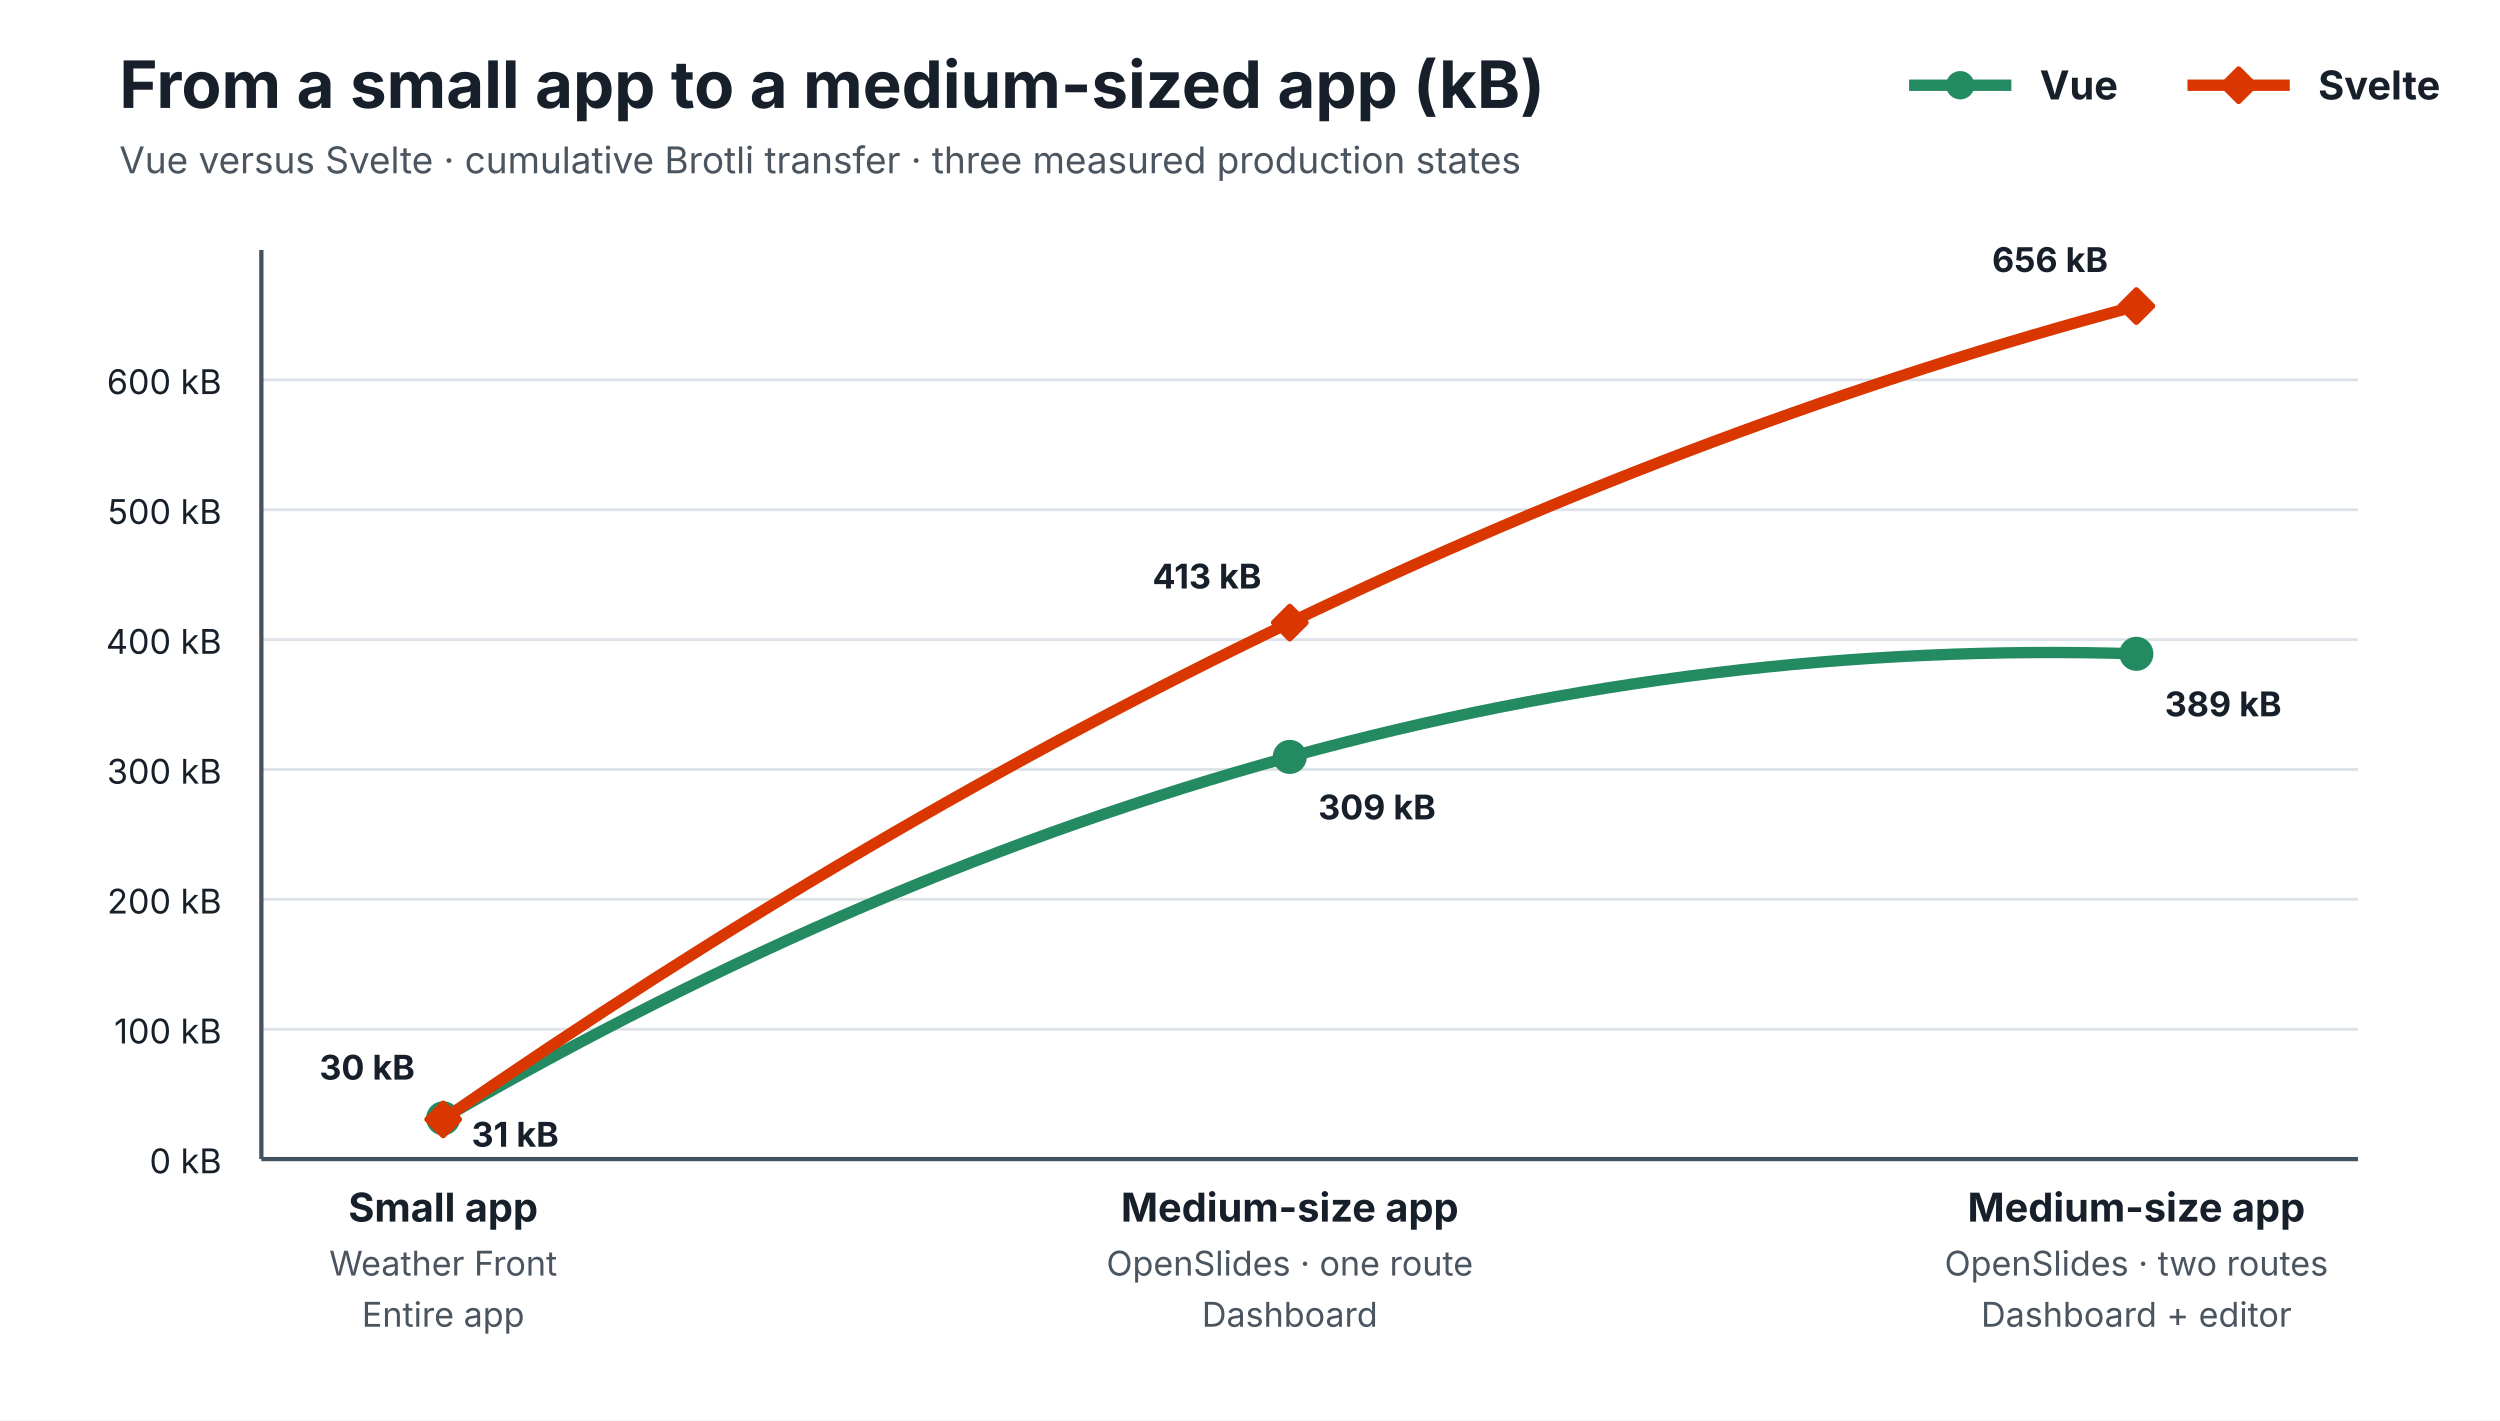
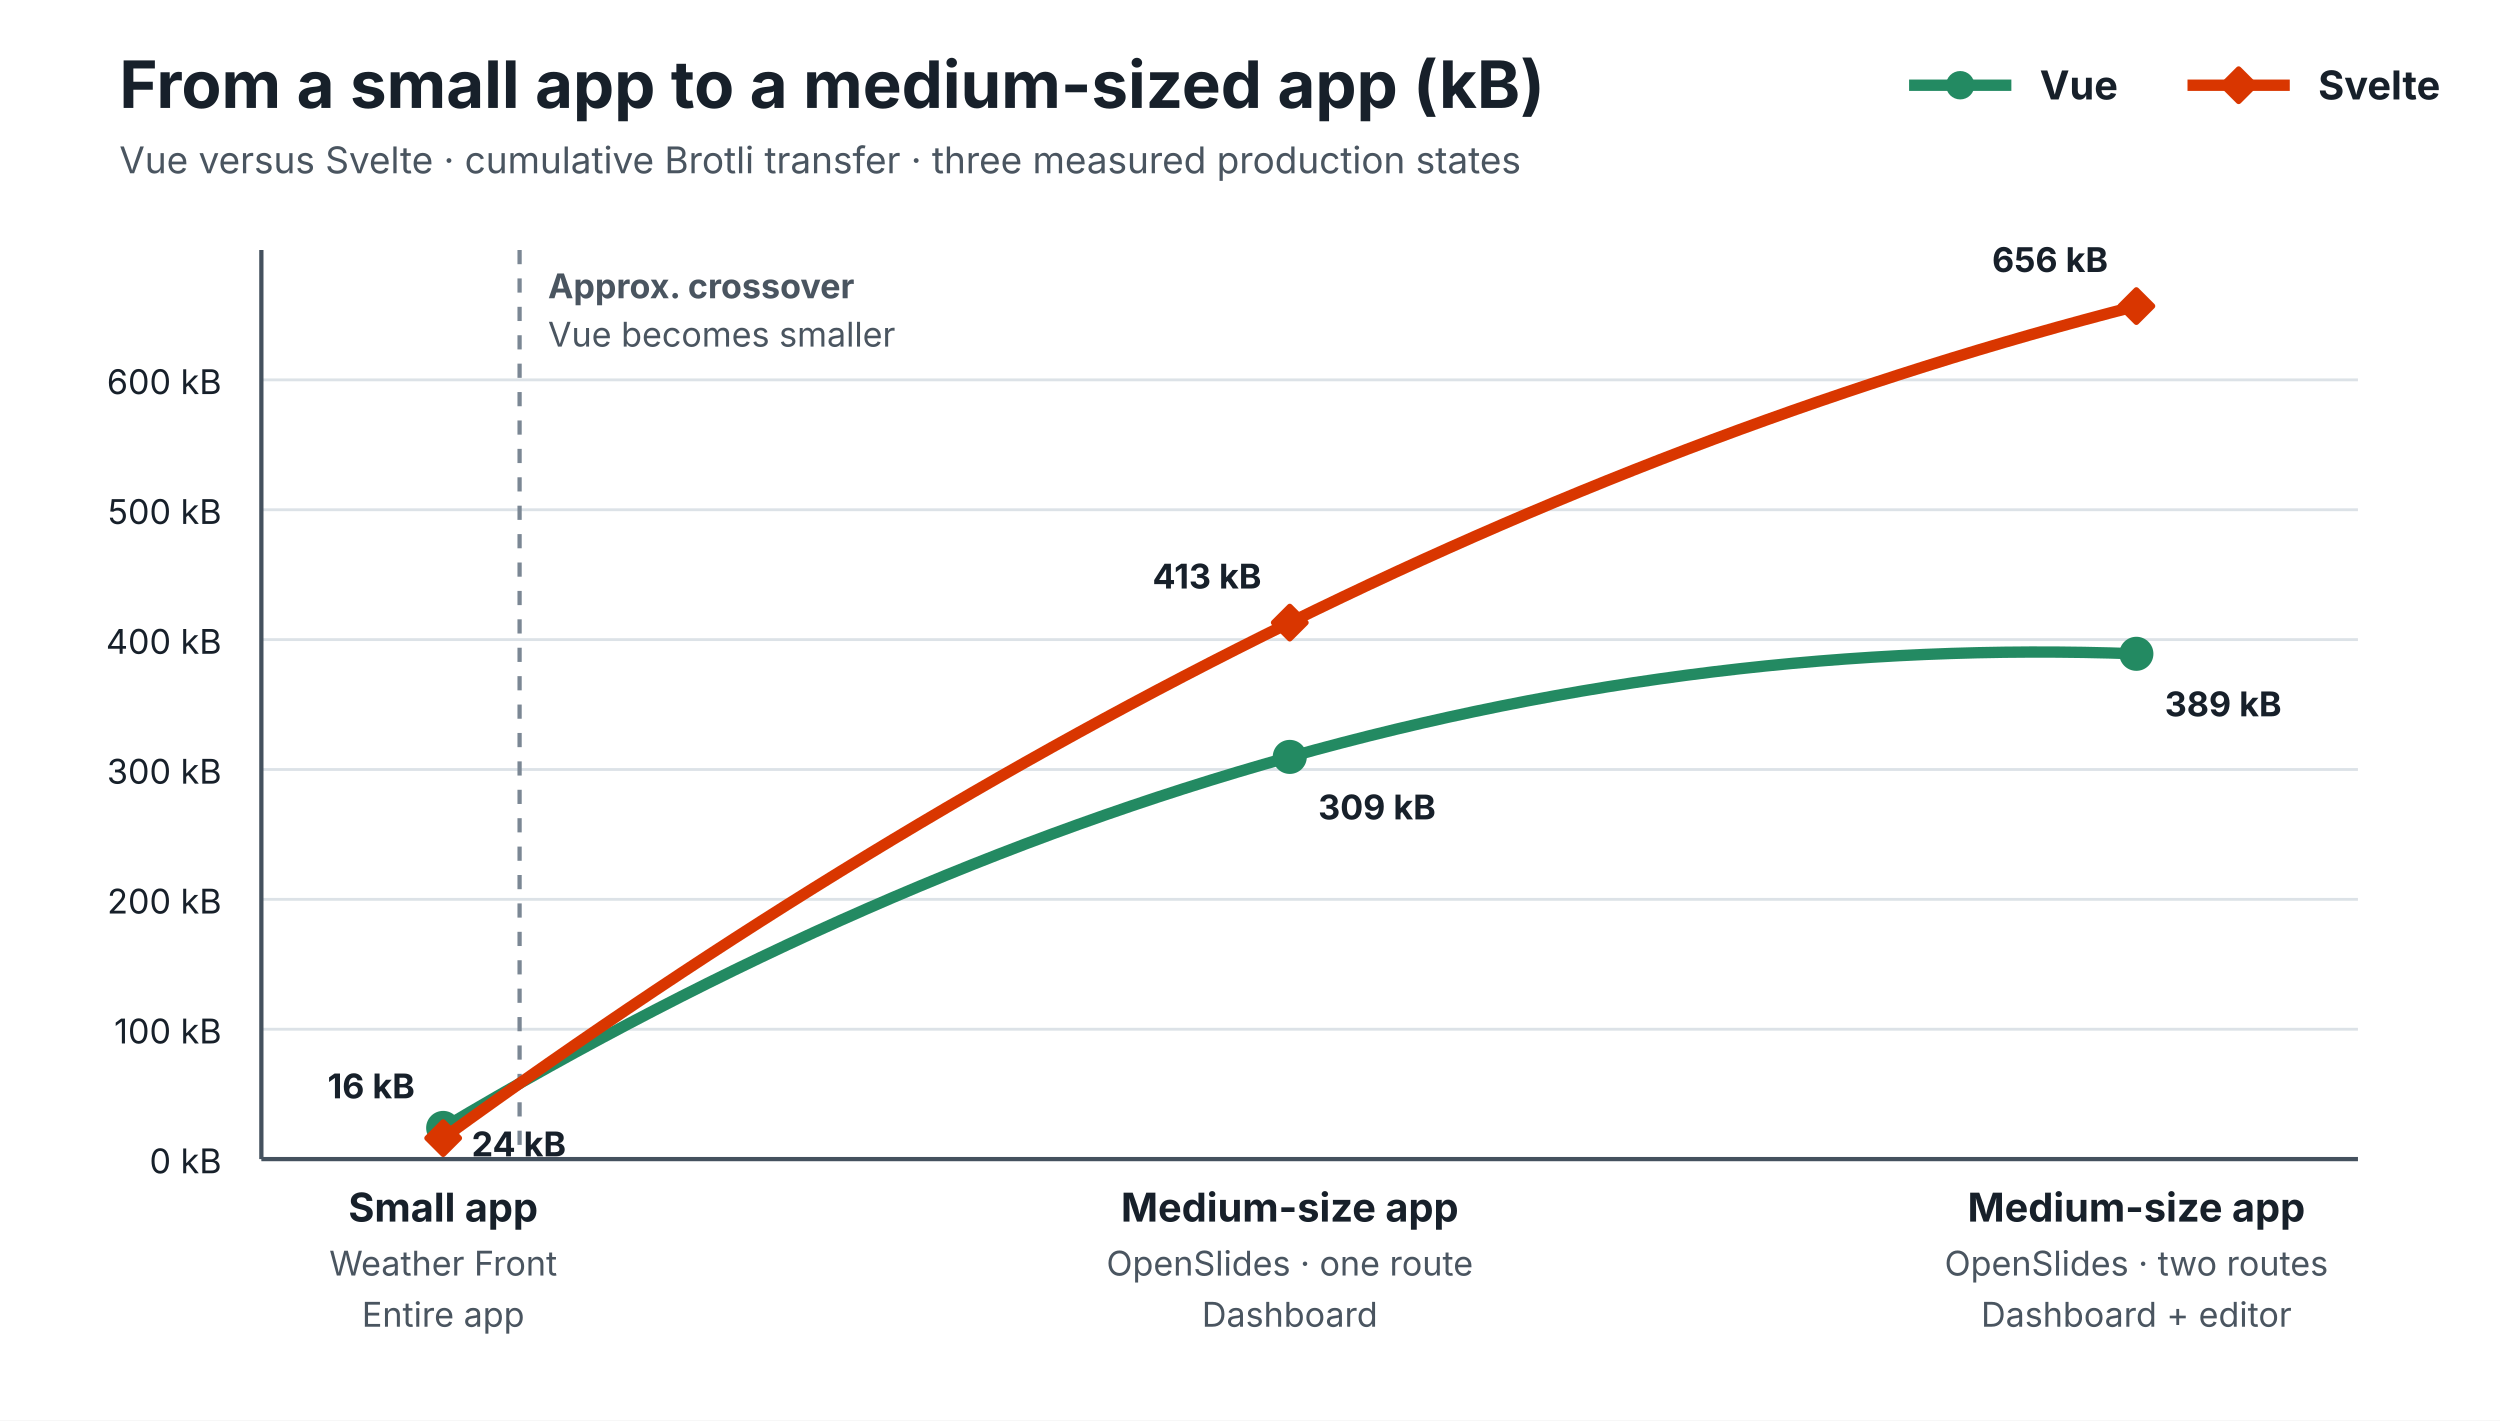
<svg xmlns="http://www.w3.org/2000/svg" width="880" height="500" viewBox="0 0 880 500" role="img" aria-labelledby="title description">
  <style>
    text { font-family: ui-sans-serif, system-ui, -apple-system, BlinkMacSystemFont, "Segoe UI", sans-serif; fill: #17202a; }
    .title { font-size: 23px; font-weight: 700; }
    .subtitle { font-size: 13px; fill: #4a5560; }
    .axis { stroke: #44515e; stroke-width: 1.5; }
    .grid { stroke: #dce2e7; stroke-width: 1; }
    .tick { font-size: 12px; }
    .label { font-size: 14px; font-weight: 650; }
    .detail { font-size: 12px; fill: #4a5560; }
    .value { font-size: 12px; font-weight: 700; }
    .legend { font-size: 14px; font-weight: 650; }
+     .crossover { font-size: 12px; font-weight: 700; fill: #4a5560; }
  </style>
  <rect width="880" height="500" fill="#ffffff" />
  <text x="42" y="38" class="title">From a small app to a medium-sized app (kB)</text>
  <text x="42" y="61" class="subtitle">Vue versus Svelte · cumulative Brotli transfer · three measured production states</text>
  <line x1="672" y1="30" x2="708" y2="30" stroke="#238a62" stroke-width="4" />
  <circle cx="690" cy="30" r="5" fill="#238a62" />
  <text x="718" y="35" class="legend">Vue</text>
  <line x1="770" y1="30" x2="806" y2="30" stroke="#d93600" stroke-width="4" />
  <rect x="783" y="25" width="10" height="10" rx="1" fill="#d93600" transform="rotate(45 788 30)" />
  <text x="816" y="35" class="legend">Svelte</text>
  <line x1="92" y1="408" x2="830" y2="408" class="grid" />
  <text x="78" y="413" text-anchor="end" class="tick">0 kB</text>
  <line x1="92" y1="362.29" x2="830" y2="362.29" class="grid" />
  <text x="78" y="367.29" text-anchor="end" class="tick">100 kB</text>
  <line x1="92" y1="316.57" x2="830" y2="316.57" class="grid" />
  <text x="78" y="321.57" text-anchor="end" class="tick">200 kB</text>
  <line x1="92" y1="270.86" x2="830" y2="270.86" class="grid" />
  <text x="78" y="275.86" text-anchor="end" class="tick">300 kB</text>
  <line x1="92" y1="225.14" x2="830" y2="225.14" class="grid" />
  <text x="78" y="230.14" text-anchor="end" class="tick">400 kB</text>
  <line x1="92" y1="179.43" x2="830" y2="179.43" class="grid" />
  <text x="78" y="184.43" text-anchor="end" class="tick">500 kB</text>
  <line x1="92" y1="133.71" x2="830" y2="133.71" class="grid" />
  <text x="78" y="138.71" text-anchor="end" class="tick">600 kB</text>
  <line x1="92" y1="88" x2="92" y2="408" class="axis" />
  <line x1="92" y1="408" x2="830" y2="408" class="axis" />
-   <path d="M 156 393.64 Q 454 220.97, 752 230.14" fill="none" stroke="#238a62" stroke-width="4" stroke-linecap="round" />
-   <circle cx="156" cy="393.64" r="6" fill="#238a62" />
+   <line x1="182.894" y1="88" x2="182.894" y2="408" stroke="#7b8794" stroke-width="1.5" stroke-dasharray="5 5" />
+   <text x="192.894" y="105" class="crossover">Approx. crossover</text>
+   <text x="192.894" y="122" class="detail">Vue becomes smaller</text>
+   <path d="M 156 397.03 Q 454 219.28, 752 230.14" fill="none" stroke="#238a62" stroke-width="4" stroke-linecap="round" />
+   <circle cx="156" cy="397.03" r="6" fill="#238a62" />
  <circle cx="454" cy="266.43" r="6" fill="#238a62" />
  <circle cx="752" cy="230.14" r="6" fill="#238a62" />
-   <path d="M 156 394.03 Q 454 187.44, 752 107.74" fill="none" stroke="#d93600" stroke-width="4" stroke-linecap="round" />
-   <rect x="151" y="389.03" width="10" height="10" rx="1" fill="#d93600" transform="rotate(45 156 394.03)" />
+   <path d="M 156 400.62 Q 454 184.14, 752 107.74" fill="none" stroke="#d93600" stroke-width="4" stroke-linecap="round" />
+   <rect x="151" y="395.62" width="10" height="10" rx="1" fill="#d93600" transform="rotate(45 156 400.62)" />
  <rect x="449" y="214.16" width="10" height="10" rx="1" fill="#d93600" transform="rotate(45 454 219.16)" />
  <rect x="747" y="102.74" width="10" height="10" rx="1" fill="#d93600" transform="rotate(45 752 107.74)" />
-   <text x="146" y="380.03" text-anchor="end" class="value">30 kB</text>
-   <text x="166" y="403.64" class="value">31 kB</text>
+   <text x="146" y="386.62" text-anchor="end" class="value">16 kB</text>
+   <text x="166" y="407.03" class="value">24 kB</text>
  <text x="444" y="207.16" text-anchor="end" class="value">413 kB</text>
  <text x="464" y="288.43" class="value">309 kB</text>
  <text x="742" y="95.74" text-anchor="end" class="value">656 kB</text>
  <text x="762" y="252.14" class="value">389 kB</text>
  <text x="156" y="430" text-anchor="middle" class="label">Small app</text>
  <text x="156" y="449" text-anchor="middle" class="detail">Weather Front</text>
  <text x="156" y="467" text-anchor="middle" class="detail">Entire app</text>
  <text x="454" y="430" text-anchor="middle" class="label">Medium-size app</text>
  <text x="454" y="449" text-anchor="middle" class="detail">OpenSlides · one route</text>
  <text x="454" y="467" text-anchor="middle" class="detail">Dashboard</text>
  <text x="752" y="430" text-anchor="middle" class="label">Medium-size app</text>
  <text x="752" y="449" text-anchor="middle" class="detail">OpenSlides · two routes</text>
  <text x="752" y="467" text-anchor="middle" class="detail">Dashboard + editor</text>
</svg>
